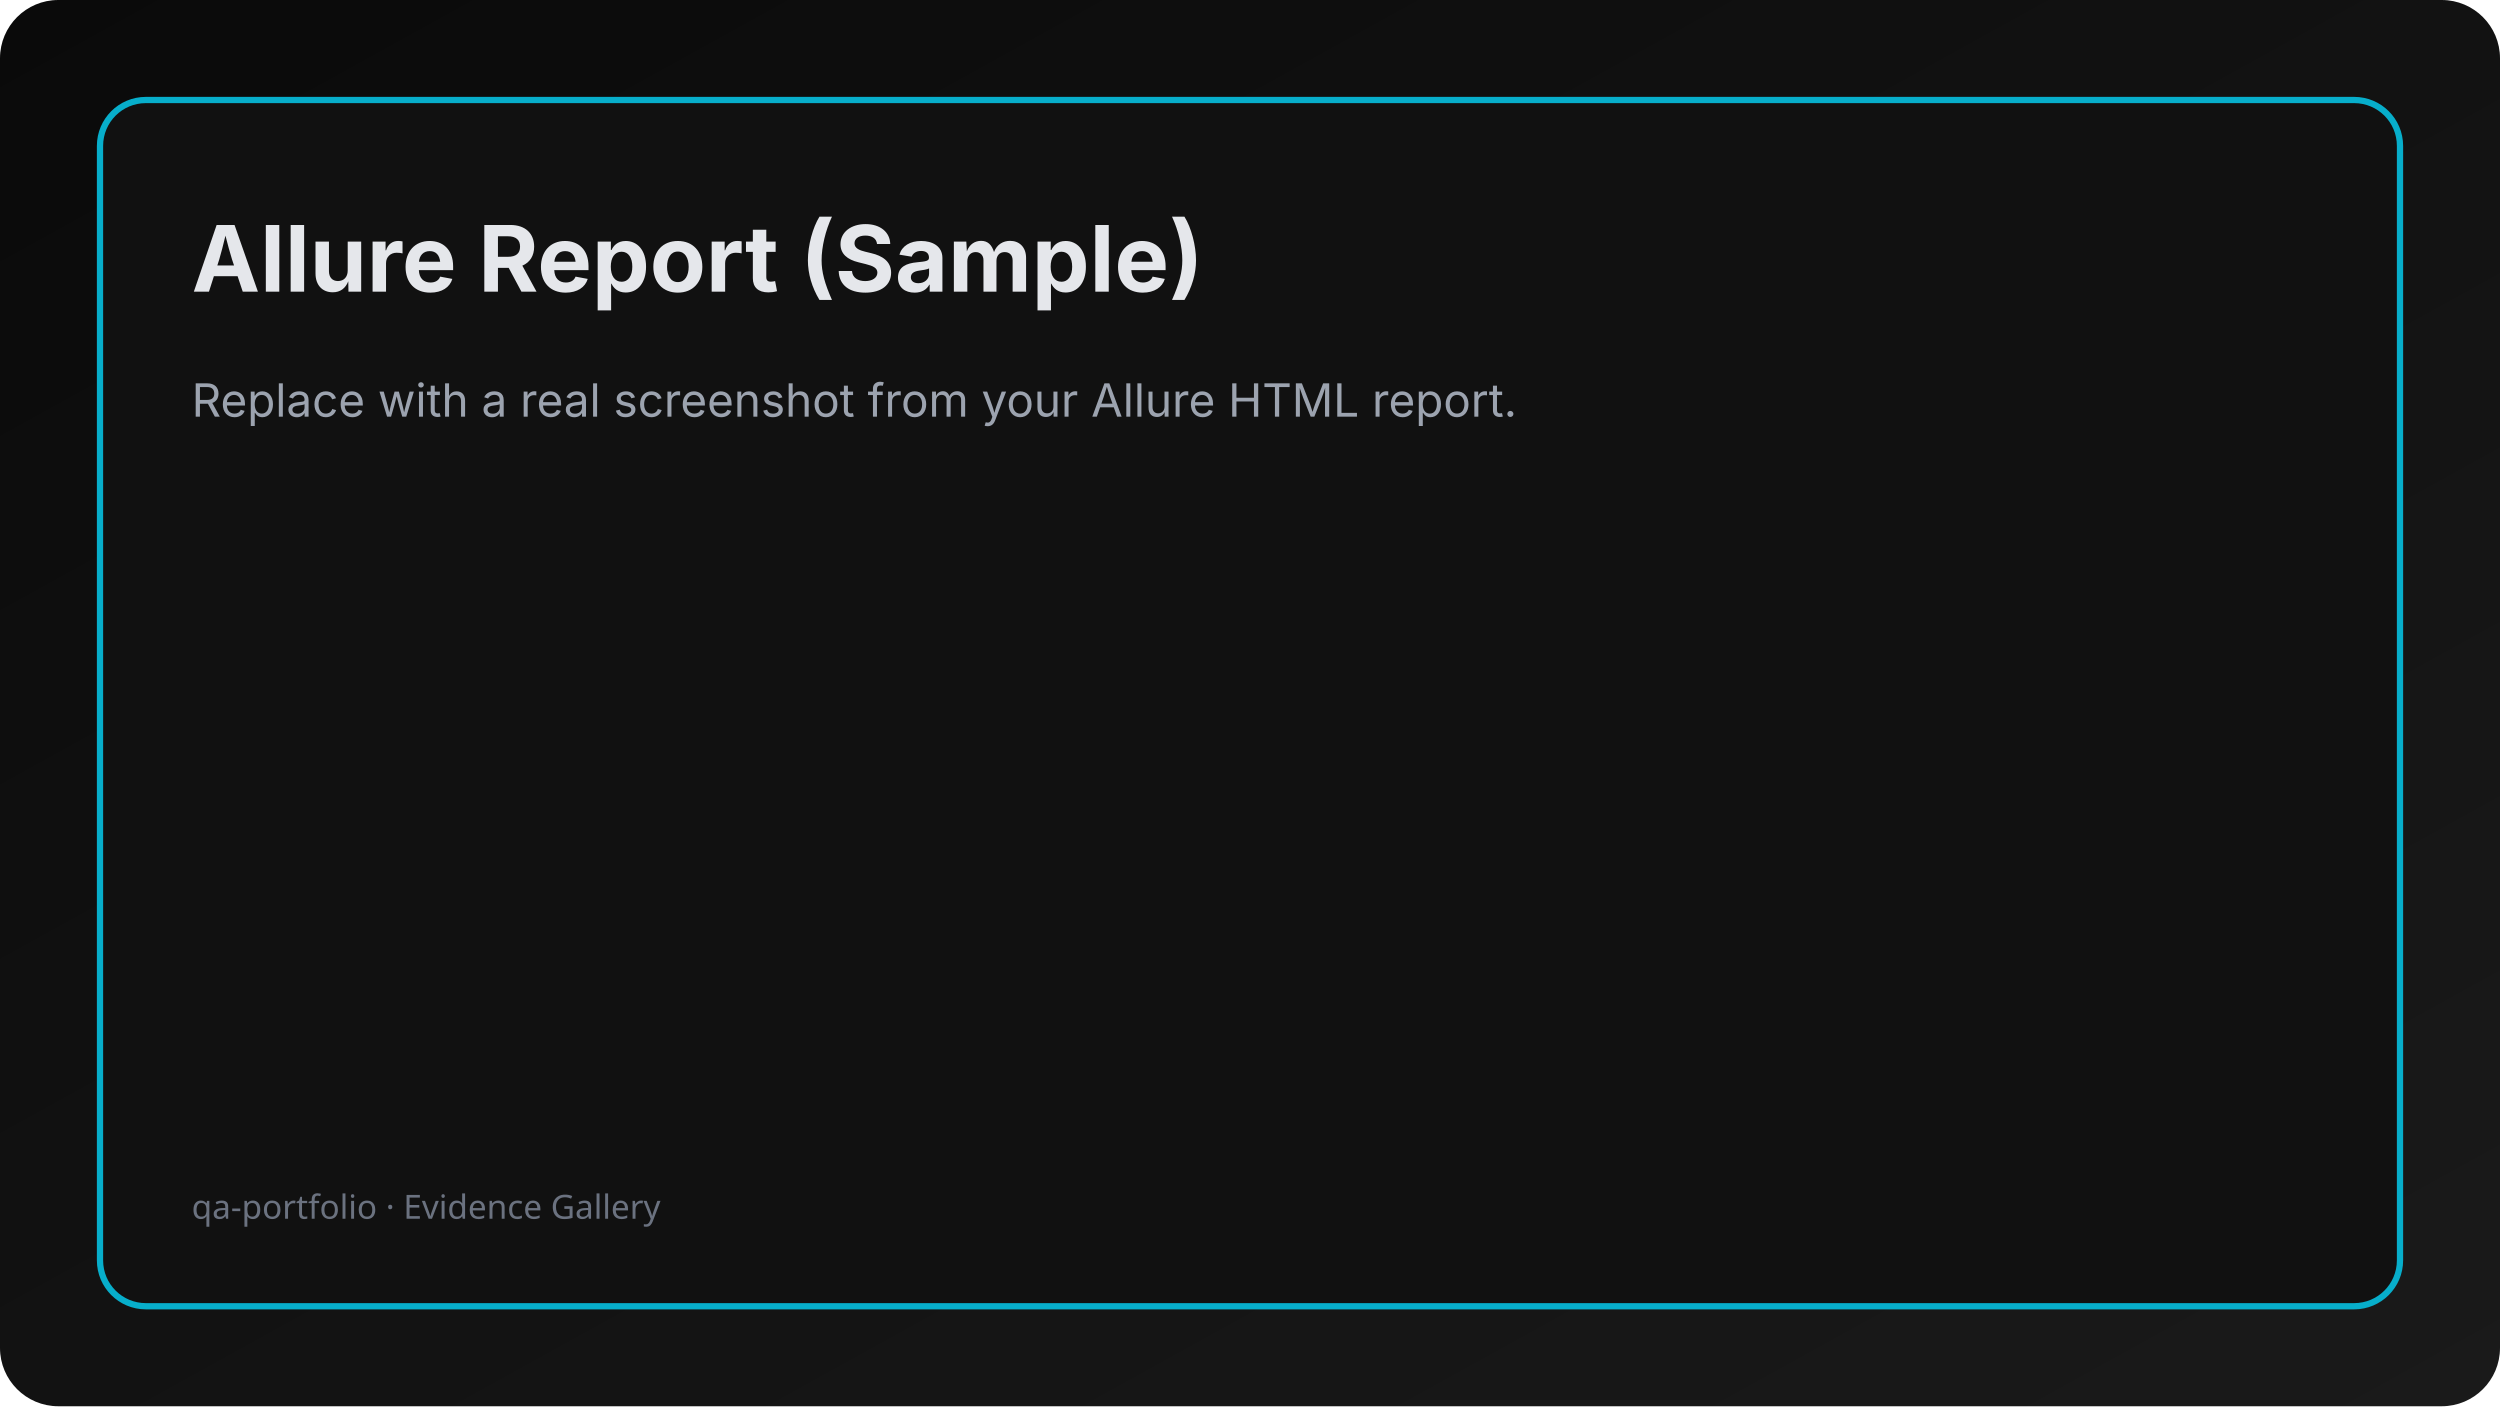
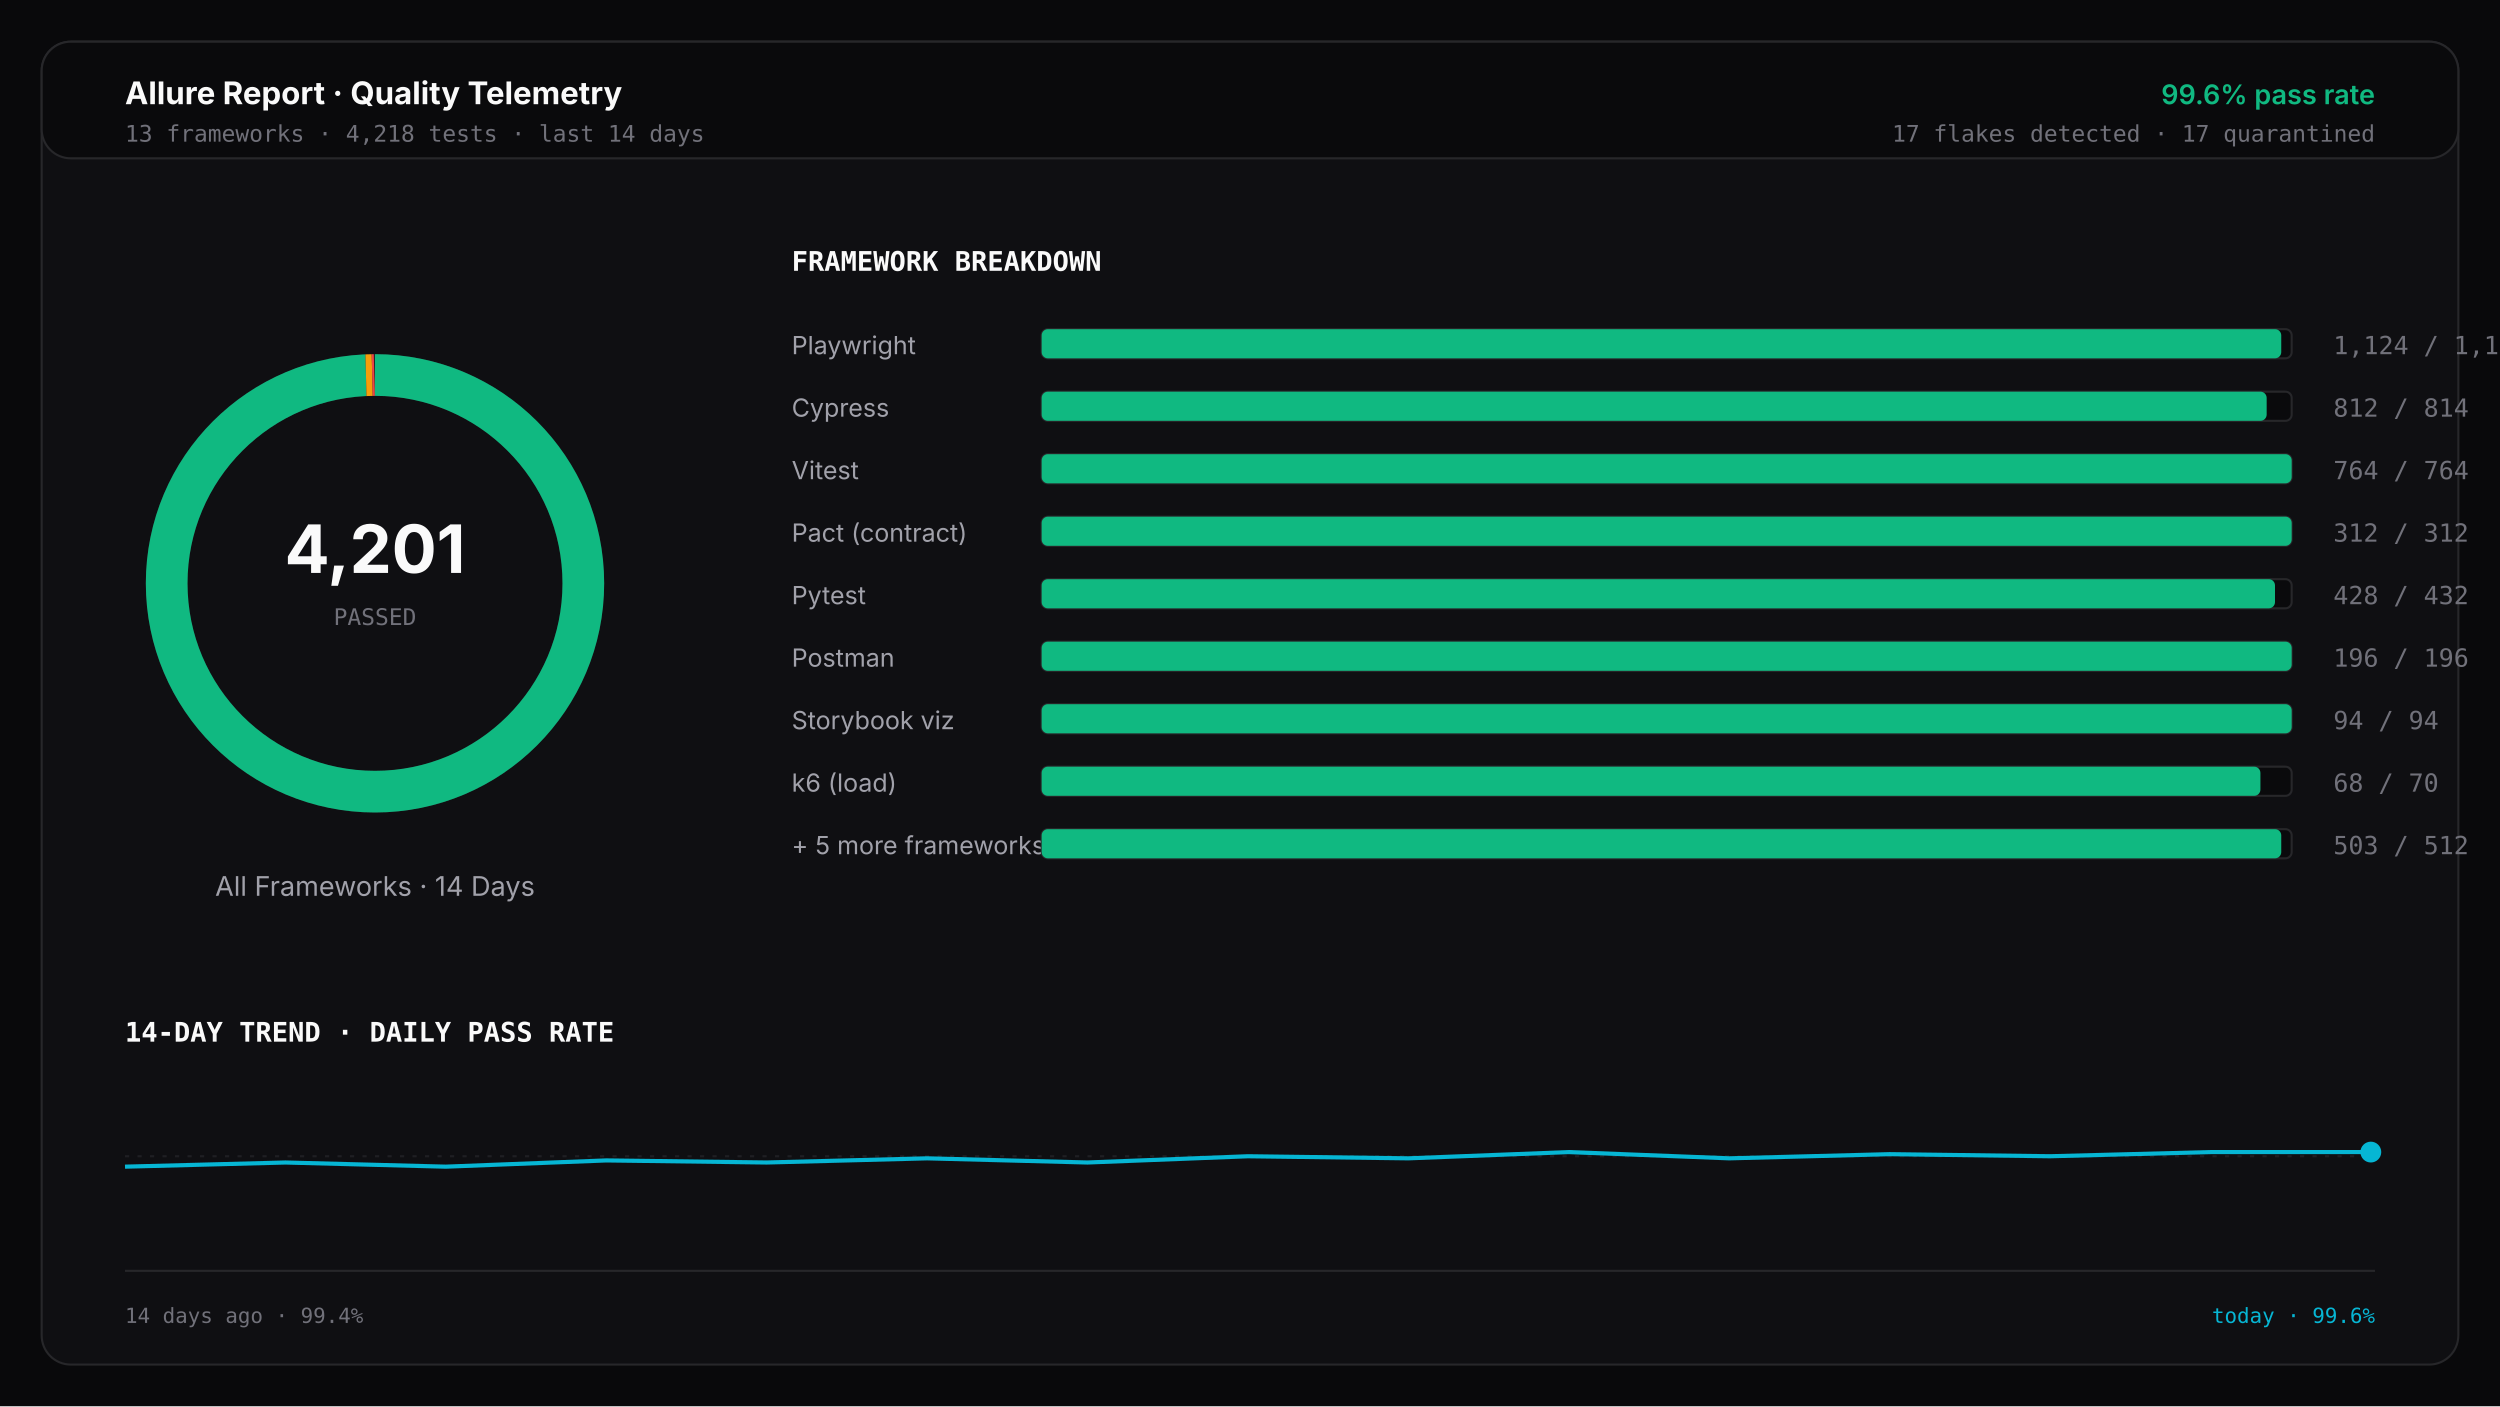
- <svg xmlns="http://www.w3.org/2000/svg" width="1200" height="675" viewBox="0 0 1200 675">
-   <defs>
-     <linearGradient id="bg" x1="0" x2="1" y1="0" y2="1">
-       <stop offset="0%" stop-color="#0a0a0a" />
-       <stop offset="100%" stop-color="#1a1a1a" />
-     </linearGradient>
-   </defs>
-   <rect x="0" y="0" width="1200" height="675" rx="28" fill="url(#bg)" />
-   <rect x="48" y="48" width="1104" height="579" rx="22" fill="#111" stroke="#06b6d4" stroke-width="3" opacity="0.95" />
-   <text x="92" y="140" fill="#e5e7eb" font-family="ui-sans-serif, system-ui, -apple-system" font-size="44" font-weight="700">Allure Report (Sample)</text>
-   <text x="92" y="200" fill="#9ca3af" font-family="ui-sans-serif, system-ui, -apple-system" font-size="22">Replace with a real screenshot from your Allure HTML report.</text>
-   <text x="92" y="585" fill="#6b7280" font-family="ui-monospace, SFMono-Regular, Menlo, Monaco" font-size="16">qa-portfolio · Evidence Gallery</text>
+ <svg xmlns="http://www.w3.org/2000/svg" viewBox="0 0 1200 675" fill="none" font-family="ui-sans-serif, system-ui, -apple-system">
+   <rect width="1200" height="675" fill="#09090B" />
+   <rect x="20" y="20" width="1160" height="635" rx="14" fill="#0F0F12" stroke="#27272A" />
+   <rect x="20" y="20" width="1160" height="56" rx="14" fill="#0A0A0C" stroke="#27272A" />
+   <text x="60" y="50" fill="#FAFAFA" font-size="15" font-weight="700">Allure Report · Quality Telemetry</text>
+   <text x="60" y="68" fill="#71717A" font-size="11" font-family="ui-monospace, monospace">13 frameworks · 4,218 tests · last 14 days</text>
+   <text x="1140" y="50" fill="#10B981" font-size="13" text-anchor="end" font-weight="600">99.6% pass rate</text>
+   <text x="1140" y="68" fill="#71717A" font-size="11" text-anchor="end" font-family="ui-monospace, monospace">17 flakes detected · 17 quarantined</text>
+   <g transform="translate(180, 280)">
+     <circle r="100" fill="none" stroke="#27272A" stroke-width="20" />
+     <circle r="100" fill="none" stroke="#10B981" stroke-width="20" stroke-dasharray="624 628" stroke-linecap="butt" transform="rotate(-90)" />
+     <circle r="100" fill="none" stroke="#F59E0B" stroke-width="20" stroke-dasharray="3 628" stroke-dashoffset="-624" transform="rotate(-90)" />
+     <circle r="100" fill="none" stroke="#EF4444" stroke-width="20" stroke-dasharray="1 628" stroke-dashoffset="-627" transform="rotate(-90)" />
+     <text y="-5" fill="#FAFAFA" font-size="32" font-weight="700" text-anchor="middle">4,201</text>
+     <text y="20" fill="#71717A" font-size="11" text-anchor="middle" font-family="ui-monospace, monospace">PASSED</text>
+   </g>
+   <text x="180" y="430" fill="#A1A1AA" font-size="13" text-anchor="middle">All Frameworks · 14 Days</text>
+   <g transform="translate(380, 110)">
+     <text x="0" y="20" fill="#FAFAFA" font-size="13" font-weight="700" font-family="ui-monospace, monospace">FRAMEWORK BREAKDOWN</text>
+     <g font-size="12">
+       <text x="0" y="60" fill="#A1A1AA">Playwright</text>
+       <rect x="120" y="48" width="600" height="14" rx="3" fill="#0A0A0C" stroke="#27272A" />
+       <rect x="120" y="48" width="595" height="14" rx="3" fill="#10B981" />
+       <text x="740" y="60" fill="#71717A" font-family="ui-monospace, monospace">1,124 / 1,124</text>
+       <text x="0" y="90" fill="#A1A1AA">Cypress</text>
+       <rect x="120" y="78" width="600" height="14" rx="3" fill="#0A0A0C" stroke="#27272A" />
+       <rect x="120" y="78" width="588" height="14" rx="3" fill="#10B981" />
+       <text x="740" y="90" fill="#71717A" font-family="ui-monospace, monospace">812 / 814</text>
+       <text x="0" y="120" fill="#A1A1AA">Vitest</text>
+       <rect x="120" y="108" width="600" height="14" rx="3" fill="#0A0A0C" stroke="#27272A" />
+       <rect x="120" y="108" width="600" height="14" rx="3" fill="#10B981" />
+       <text x="740" y="120" fill="#71717A" font-family="ui-monospace, monospace">764 / 764</text>
+       <text x="0" y="150" fill="#A1A1AA">Pact (contract)</text>
+       <rect x="120" y="138" width="600" height="14" rx="3" fill="#0A0A0C" stroke="#27272A" />
+       <rect x="120" y="138" width="600" height="14" rx="3" fill="#10B981" />
+       <text x="740" y="150" fill="#71717A" font-family="ui-monospace, monospace">312 / 312</text>
+       <text x="0" y="180" fill="#A1A1AA">Pytest</text>
+       <rect x="120" y="168" width="600" height="14" rx="3" fill="#0A0A0C" stroke="#27272A" />
+       <rect x="120" y="168" width="592" height="14" rx="3" fill="#10B981" />
+       <text x="740" y="180" fill="#71717A" font-family="ui-monospace, monospace">428 / 432</text>
+       <text x="0" y="210" fill="#A1A1AA">Postman</text>
+       <rect x="120" y="198" width="600" height="14" rx="3" fill="#0A0A0C" stroke="#27272A" />
+       <rect x="120" y="198" width="600" height="14" rx="3" fill="#10B981" />
+       <text x="740" y="210" fill="#71717A" font-family="ui-monospace, monospace">196 / 196</text>
+       <text x="0" y="240" fill="#A1A1AA">Storybook viz</text>
+       <rect x="120" y="228" width="600" height="14" rx="3" fill="#0A0A0C" stroke="#27272A" />
+       <rect x="120" y="228" width="600" height="14" rx="3" fill="#10B981" />
+       <text x="740" y="240" fill="#71717A" font-family="ui-monospace, monospace">94 / 94</text>
+       <text x="0" y="270" fill="#A1A1AA">k6 (load)</text>
+       <rect x="120" y="258" width="600" height="14" rx="3" fill="#0A0A0C" stroke="#27272A" />
+       <rect x="120" y="258" width="585" height="14" rx="3" fill="#10B981" />
+       <text x="740" y="270" fill="#71717A" font-family="ui-monospace, monospace">68 / 70</text>
+       <text x="0" y="300" fill="#A1A1AA">+ 5 more frameworks</text>
+       <rect x="120" y="288" width="600" height="14" rx="3" fill="#0A0A0C" stroke="#27272A" />
+       <rect x="120" y="288" width="595" height="14" rx="3" fill="#10B981" />
+       <text x="740" y="300" fill="#71717A" font-family="ui-monospace, monospace">503 / 512</text>
+     </g>
+   </g>
+   <text x="60" y="500" fill="#FAFAFA" font-size="13" font-weight="700" font-family="ui-monospace, monospace">14-DAY TREND · DAILY PASS RATE</text>
+   <g>
+     <line x1="60" y1="610" x2="1140" y2="610" stroke="#27272A" />
+     <line x1="60" y1="555" x2="1140" y2="555" stroke="#1F1F23" stroke-dasharray="2 4" />
+     <polyline fill="none" stroke="#06B6D4" stroke-width="2" points="60,560 137,558 214,560 291,557 368,558 445,556 522,558 599,555 676,556 753,553 830,556 907,554 984,555 1061,553 1138,553" />
+     <circle cx="1138" cy="553" r="5" fill="#06B6D4" />
+     <text x="60" y="635" fill="#71717A" font-size="10" font-family="ui-monospace, monospace">14 days ago · 99.4%</text>
+     <text x="1140" y="635" fill="#06B6D4" font-size="10" text-anchor="end" font-family="ui-monospace, monospace">today · 99.6%</text>
+   </g>
</svg>
